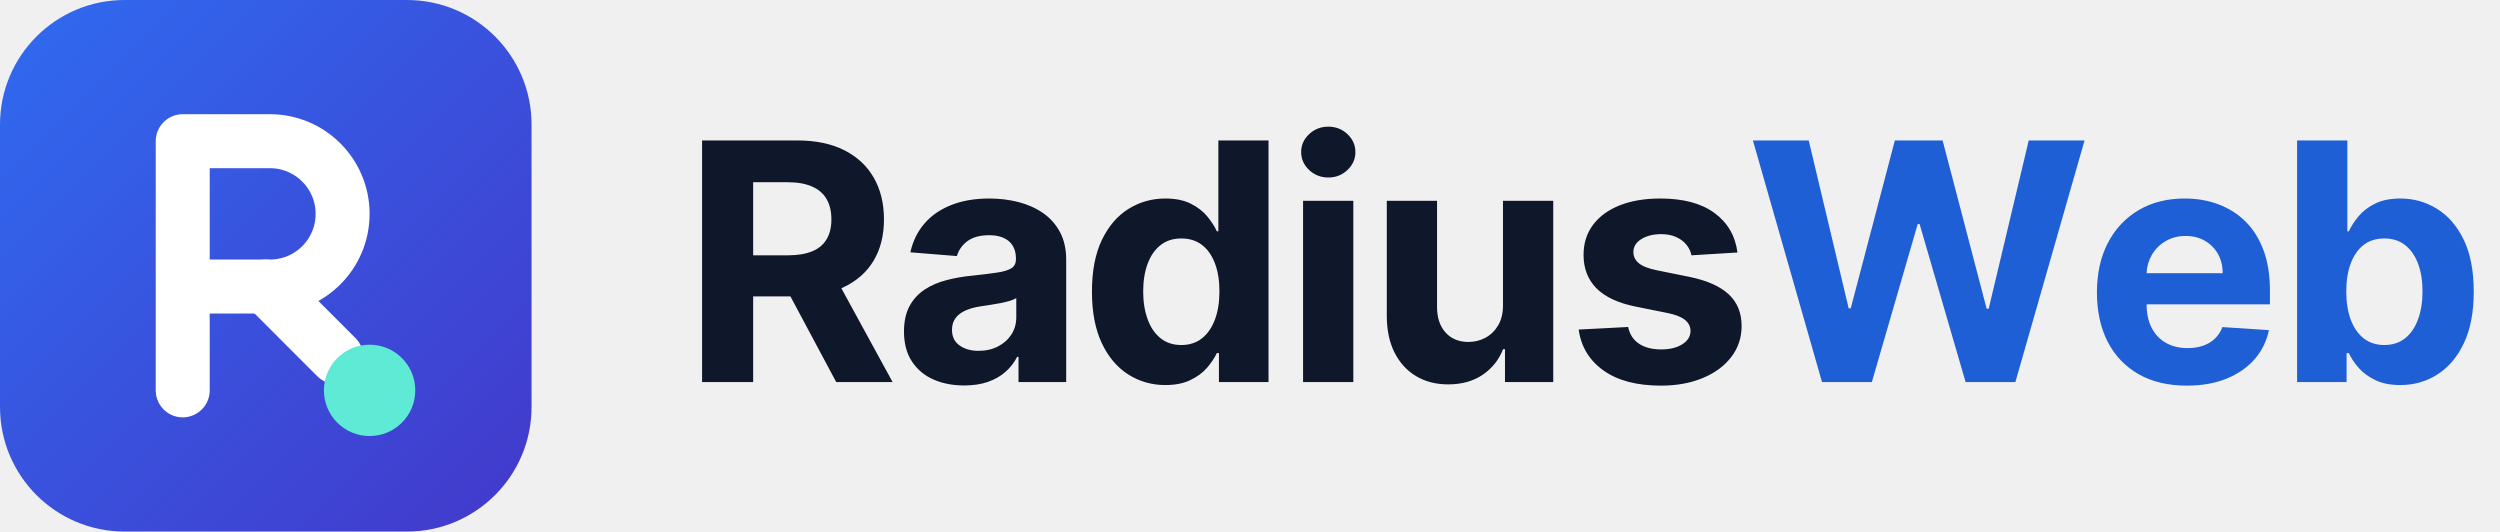
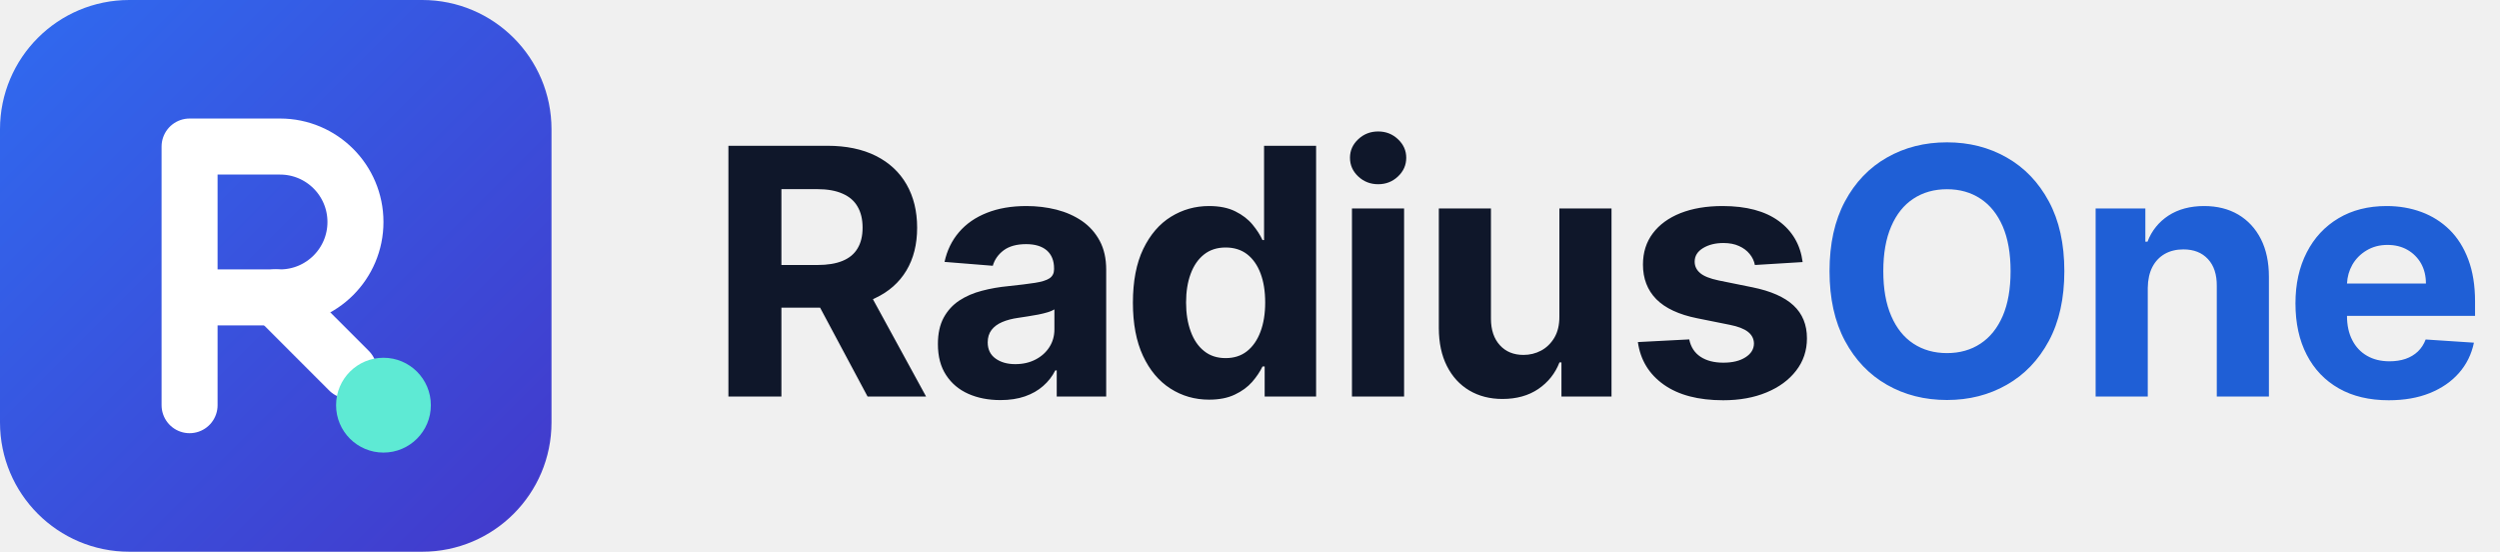
- <svg xmlns="http://www.w3.org/2000/svg" width="1204" height="256" viewBox="0 0 301 64" role="img" aria-label="RadiusWeb">
+ <svg xmlns="http://www.w3.org/2000/svg" width="1160" height="256" viewBox="0 0 290 64" role="img" aria-label="RadiusOne">
  <defs>
    <linearGradient id="rwl" x1="0" y1="0" x2="64" y2="64" gradientUnits="userSpaceOnUse">
      <stop offset="0" stop-color="#2f6bf0" />
      <stop offset="1" stop-color="#4338ca" />
    </linearGradient>
  </defs>
  <rect width="64" height="64" rx="15" fill="url(#rwl)" />
  <path d="M22 47V17h10.5a8.75 8.75 0 0 1 0 17.5H22" stroke="#ffffff" stroke-width="6.5" stroke-linecap="round" stroke-linejoin="round" fill="none" />
  <path d="M32 34.5L40.5 43" stroke="#ffffff" stroke-width="6.5" stroke-linecap="round" stroke-linejoin="round" fill="none" />
  <circle cx="44.5" cy="47" r="5.5" fill="#5eead4" />
  <path d="M90.68 46L84.53 46L84.53 16.91L96.01 16.91Q99.30 16.91 101.64 18.08Q103.97 19.25 105.20 21.39Q106.43 23.53 106.43 26.41L106.43 26.41Q106.43 29.31 105.18 31.39Q103.93 33.47 101.57 34.58L101.57 34.58Q101.43 34.64 101.30 34.71L101.30 34.71L107.47 46L100.68 46L95.17 35.69L90.68 35.69L90.68 46ZM90.68 21.94L90.68 30.74L94.86 30.74Q96.62 30.74 97.78 30.26Q98.95 29.78 99.52 28.81Q100.10 27.85 100.10 26.41L100.10 26.41Q100.10 24.96 99.52 23.97Q98.95 22.97 97.77 22.46Q96.60 21.94 94.83 21.94L94.83 21.94L90.68 21.94ZM116.09 46.41L116.09 46.41Q114.00 46.41 112.36 45.68Q110.73 44.95 109.79 43.51Q108.84 42.07 108.84 39.91L108.84 39.91Q108.84 38.09 109.51 36.85Q110.18 35.62 111.33 34.86Q112.48 34.11 113.95 33.73Q115.42 33.34 117.04 33.19L117.04 33.19Q118.94 32.99 120.11 32.81Q121.27 32.63 121.80 32.28Q122.32 31.92 122.32 31.23L122.32 31.23L122.32 31.14Q122.32 29.79 121.48 29.05Q120.63 28.32 119.08 28.32L119.08 28.32Q117.45 28.32 116.48 29.03Q115.52 29.75 115.21 30.83L115.21 30.83L109.61 30.38Q110.04 28.39 111.29 26.93Q112.54 25.47 114.52 24.69Q116.50 23.90 119.11 23.90L119.11 23.90Q120.93 23.90 122.60 24.32Q124.27 24.75 125.57 25.64Q126.87 26.54 127.62 27.94Q128.37 29.34 128.37 31.28L128.37 31.28L128.37 46L122.63 46L122.63 42.97L122.46 42.97Q121.94 44.00 121.06 44.77Q120.18 45.55 118.94 45.98Q117.71 46.41 116.09 46.41ZM117.82 42.24L117.82 42.24Q119.15 42.24 120.18 41.70Q121.20 41.17 121.78 40.26Q122.36 39.35 122.36 38.20L122.36 38.20L122.36 35.89Q122.08 36.07 121.59 36.22Q121.10 36.37 120.49 36.49Q119.88 36.61 119.27 36.70Q118.66 36.80 118.16 36.87L118.16 36.87Q117.09 37.02 116.30 37.36Q115.50 37.70 115.06 38.28Q114.62 38.86 114.62 39.71L114.62 39.71Q114.62 40.94 115.53 41.59Q116.43 42.24 117.82 42.24ZM140.31 46.36L140.31 46.36Q137.83 46.36 135.82 45.07Q133.81 43.78 132.64 41.28Q131.47 38.77 131.47 35.12L131.47 35.12Q131.47 31.37 132.67 28.88Q133.88 26.38 135.89 25.14Q137.90 23.90 140.30 23.90L140.30 23.90Q142.13 23.90 143.36 24.52Q144.59 25.13 145.35 26.05Q146.11 26.97 146.51 27.85L146.51 27.85L146.69 27.85L146.69 16.91L152.73 16.91L152.73 46L146.76 46L146.76 42.51L146.51 42.51Q146.08 43.41 145.31 44.30Q144.53 45.19 143.30 45.77Q142.08 46.36 140.31 46.36ZM142.23 41.54L142.23 41.54Q143.70 41.54 144.71 40.74Q145.73 39.93 146.27 38.49Q146.82 37.04 146.82 35.09L146.82 35.09Q146.82 33.14 146.28 31.71Q145.74 30.28 144.72 29.49Q143.70 28.71 142.23 28.71L142.23 28.71Q140.74 28.71 139.72 29.52Q138.70 30.33 138.17 31.77Q137.64 33.20 137.64 35.09L137.64 35.09Q137.64 36.99 138.18 38.45Q138.71 39.91 139.73 40.72Q140.74 41.54 142.23 41.54ZM162.94 46L156.89 46L156.89 24.18L162.94 24.18L162.94 46ZM159.93 21.37L159.93 21.37Q158.58 21.37 157.62 20.47Q156.66 19.57 156.66 18.30L156.66 18.30Q156.66 17.05 157.62 16.15Q158.58 15.25 159.93 15.25L159.93 15.25Q161.28 15.25 162.23 16.15Q163.19 17.05 163.19 18.30L163.19 18.30Q163.19 19.57 162.23 20.47Q161.28 21.37 159.93 21.37ZM180.96 36.71L180.96 36.71L180.96 24.18L187.01 24.18L187.01 46L181.20 46L181.20 42.04L180.97 42.04Q180.23 43.95 178.52 45.12Q176.81 46.28 174.35 46.28L174.35 46.28Q172.17 46.28 170.50 45.29Q168.84 44.30 167.91 42.46Q166.98 40.63 166.97 38.07L166.97 38.07L166.97 24.18L173.02 24.18L173.02 36.99Q173.03 38.93 174.06 40.05Q175.08 41.17 176.80 41.17L176.80 41.17Q177.89 41.17 178.84 40.67Q179.79 40.16 180.38 39.17Q180.97 38.17 180.96 36.71ZM209.19 30.40L209.19 30.40L203.65 30.74Q203.51 30.03 203.04 29.46Q202.57 28.88 201.81 28.54Q201.05 28.19 200.00 28.19L200.00 28.19Q198.60 28.19 197.63 28.78Q196.66 29.37 196.66 30.35L196.66 30.35Q196.66 31.13 197.29 31.67Q197.91 32.21 199.43 32.53L199.43 32.53L203.38 33.33Q206.57 33.98 208.13 35.43Q209.69 36.88 209.69 39.24L209.69 39.24Q209.69 41.38 208.43 43.00Q207.18 44.62 205.00 45.52Q202.82 46.43 199.97 46.43L199.97 46.43Q195.64 46.43 193.08 44.62Q190.51 42.80 190.07 39.68L190.07 39.68L196.03 39.37Q196.30 40.69 197.33 41.38Q198.37 42.07 199.99 42.07L199.99 42.07Q201.58 42.07 202.55 41.45Q203.53 40.83 203.54 39.85L203.54 39.85Q203.53 39.03 202.84 38.49Q202.16 37.96 200.74 37.68L200.74 37.68L196.96 36.92Q193.77 36.28 192.21 34.71Q190.66 33.13 190.66 30.69L190.66 30.69Q190.66 28.59 191.80 27.07Q192.94 25.55 195.02 24.72Q197.11 23.90 199.90 23.90L199.90 23.90Q204.04 23.90 206.42 25.64Q208.80 27.39 209.19 30.40Z" fill="#0f172a" />
-   <path d="M225.37 46L219.37 46L211.05 16.91L217.77 16.91L222.58 37.12L222.83 37.12L228.14 16.91L233.89 16.91L239.19 37.16L239.44 37.16L244.26 16.91L250.98 16.91L242.65 46L236.66 46L231.12 26.98L230.89 26.98L225.37 46ZM263.29 46.43L263.29 46.43Q259.92 46.43 257.50 45.06Q255.08 43.68 253.77 41.16Q252.47 38.64 252.47 35.19L252.47 35.19Q252.47 31.82 253.77 29.28Q255.08 26.74 257.46 25.32Q259.84 23.90 263.05 23.90L263.05 23.90Q265.21 23.90 267.07 24.59Q268.94 25.28 270.34 26.65Q271.74 28.03 272.52 30.11Q273.30 32.19 273.30 34.98L273.30 34.98L273.30 36.64L258.45 36.64L258.45 36.65Q258.45 38.27 259.05 39.45Q259.65 40.63 260.76 41.27Q261.87 41.91 263.39 41.91L263.39 41.91Q264.40 41.91 265.24 41.63Q266.07 41.34 266.67 40.77Q267.27 40.20 267.58 39.38L267.58 39.38L273.18 39.75Q272.75 41.77 271.44 43.27Q270.12 44.76 268.05 45.60Q265.99 46.43 263.29 46.43ZM258.45 32.89L258.45 32.89L267.61 32.89Q267.61 31.58 267.04 30.57Q266.47 29.57 265.47 28.99Q264.47 28.41 263.15 28.41L263.15 28.41Q261.77 28.41 260.71 29.05Q259.65 29.68 259.06 30.73L259.06 30.73Q258.50 31.71 258.45 32.89ZM282.53 46L276.57 46L276.57 16.91L282.62 16.91L282.62 27.85L282.80 27.85Q283.20 26.97 283.96 26.05Q284.72 25.13 285.95 24.52Q287.18 23.90 289.01 23.90L289.01 23.90Q291.40 23.90 293.41 25.14Q295.43 26.38 296.64 28.88Q297.84 31.37 297.84 35.12L297.84 35.12Q297.84 38.77 296.67 41.28Q295.50 43.78 293.49 45.07Q291.48 46.36 288.99 46.36L288.99 46.36Q287.23 46.36 286.00 45.77Q284.78 45.19 283.99 44.30Q283.21 43.41 282.80 42.51L282.80 42.51L282.53 42.51L282.53 46ZM282.49 35.09L282.49 35.09Q282.49 37.04 283.03 38.49Q283.57 39.93 284.59 40.74Q285.61 41.54 287.08 41.54L287.08 41.54Q288.55 41.54 289.58 40.72Q290.60 39.91 291.13 38.45Q291.67 36.99 291.67 35.09L291.67 35.09Q291.67 33.20 291.14 31.77Q290.61 30.33 289.59 29.52Q288.57 28.71 287.08 28.71L287.08 28.71Q285.60 28.71 284.58 29.49Q283.57 30.28 283.03 31.71Q282.49 33.14 282.49 35.09Z" fill="#1f5fd6" />
+   <path d="M239.56 31.45L239.56 31.45Q239.56 36.21 237.76 39.55Q235.96 42.89 232.87 44.64Q229.79 46.40 225.94 46.40L225.94 46.40Q222.06 46.40 218.98 44.64Q215.89 42.88 214.10 39.54Q212.31 36.20 212.31 31.45L212.31 31.45Q212.31 26.70 214.10 23.36Q215.89 20.02 218.98 18.27Q222.06 16.51 225.94 16.51L225.94 16.51Q229.79 16.51 232.87 18.27Q235.96 20.02 237.76 23.36Q239.56 26.70 239.56 31.45ZM233.32 31.45L233.32 31.45Q233.32 28.37 232.41 26.26Q231.49 24.14 229.83 23.05Q228.17 21.95 225.94 21.95L225.94 21.95Q223.71 21.95 222.04 23.05Q220.38 24.14 219.47 26.26Q218.55 28.37 218.55 31.45L218.55 31.45Q218.55 34.54 219.47 36.65Q220.38 38.77 222.04 39.86Q223.71 40.96 225.94 40.96L225.94 40.96Q228.17 40.96 229.83 39.86Q231.49 38.77 232.41 36.65Q233.32 34.54 233.32 31.45ZM249.24 33.39L249.24 33.39L249.24 46L243.19 46L243.19 24.18L248.96 24.18L248.96 28.03L249.21 28.03Q249.94 26.13 251.64 25.01Q253.35 23.90 255.78 23.90L255.78 23.90Q258.05 23.90 259.74 24.89Q261.43 25.89 262.37 27.73Q263.30 29.57 263.30 32.11L263.30 32.11L263.30 46L257.25 46L257.25 33.19Q257.27 31.18 256.23 30.06Q255.19 28.93 253.37 28.93L253.37 28.93Q252.15 28.93 251.22 29.45Q250.29 29.98 249.77 30.98Q249.26 31.98 249.24 33.39ZM277.21 46.43L277.21 46.43Q273.84 46.43 271.42 45.06Q268.99 43.68 267.69 41.16Q266.38 38.64 266.38 35.19L266.38 35.19Q266.38 31.82 267.69 29.28Q268.99 26.74 271.37 25.32Q273.75 23.90 276.96 23.90L276.96 23.90Q279.12 23.90 280.99 24.59Q282.86 25.28 284.26 26.65Q285.66 28.03 286.44 30.11Q287.22 32.19 287.22 34.98L287.22 34.98L287.22 36.64L272.36 36.64L272.36 36.65Q272.36 38.27 272.97 39.45Q273.57 40.63 274.68 41.27Q275.78 41.91 277.30 41.91L277.30 41.91Q278.31 41.91 279.15 41.63Q279.99 41.34 280.59 40.77Q281.18 40.20 281.49 39.38L281.49 39.38L287.09 39.75Q286.67 41.77 285.35 43.27Q284.04 44.76 281.97 45.60Q279.90 46.43 277.21 46.43ZM272.36 32.89L272.36 32.89L281.52 32.89Q281.52 31.58 280.96 30.57Q280.39 29.57 279.39 28.99Q278.38 28.41 277.06 28.41L277.06 28.41Q275.69 28.41 274.63 29.05Q273.57 29.68 272.97 30.73L272.97 30.73Q272.42 31.71 272.36 32.89Z" fill="#1f5fd6" />
</svg>
